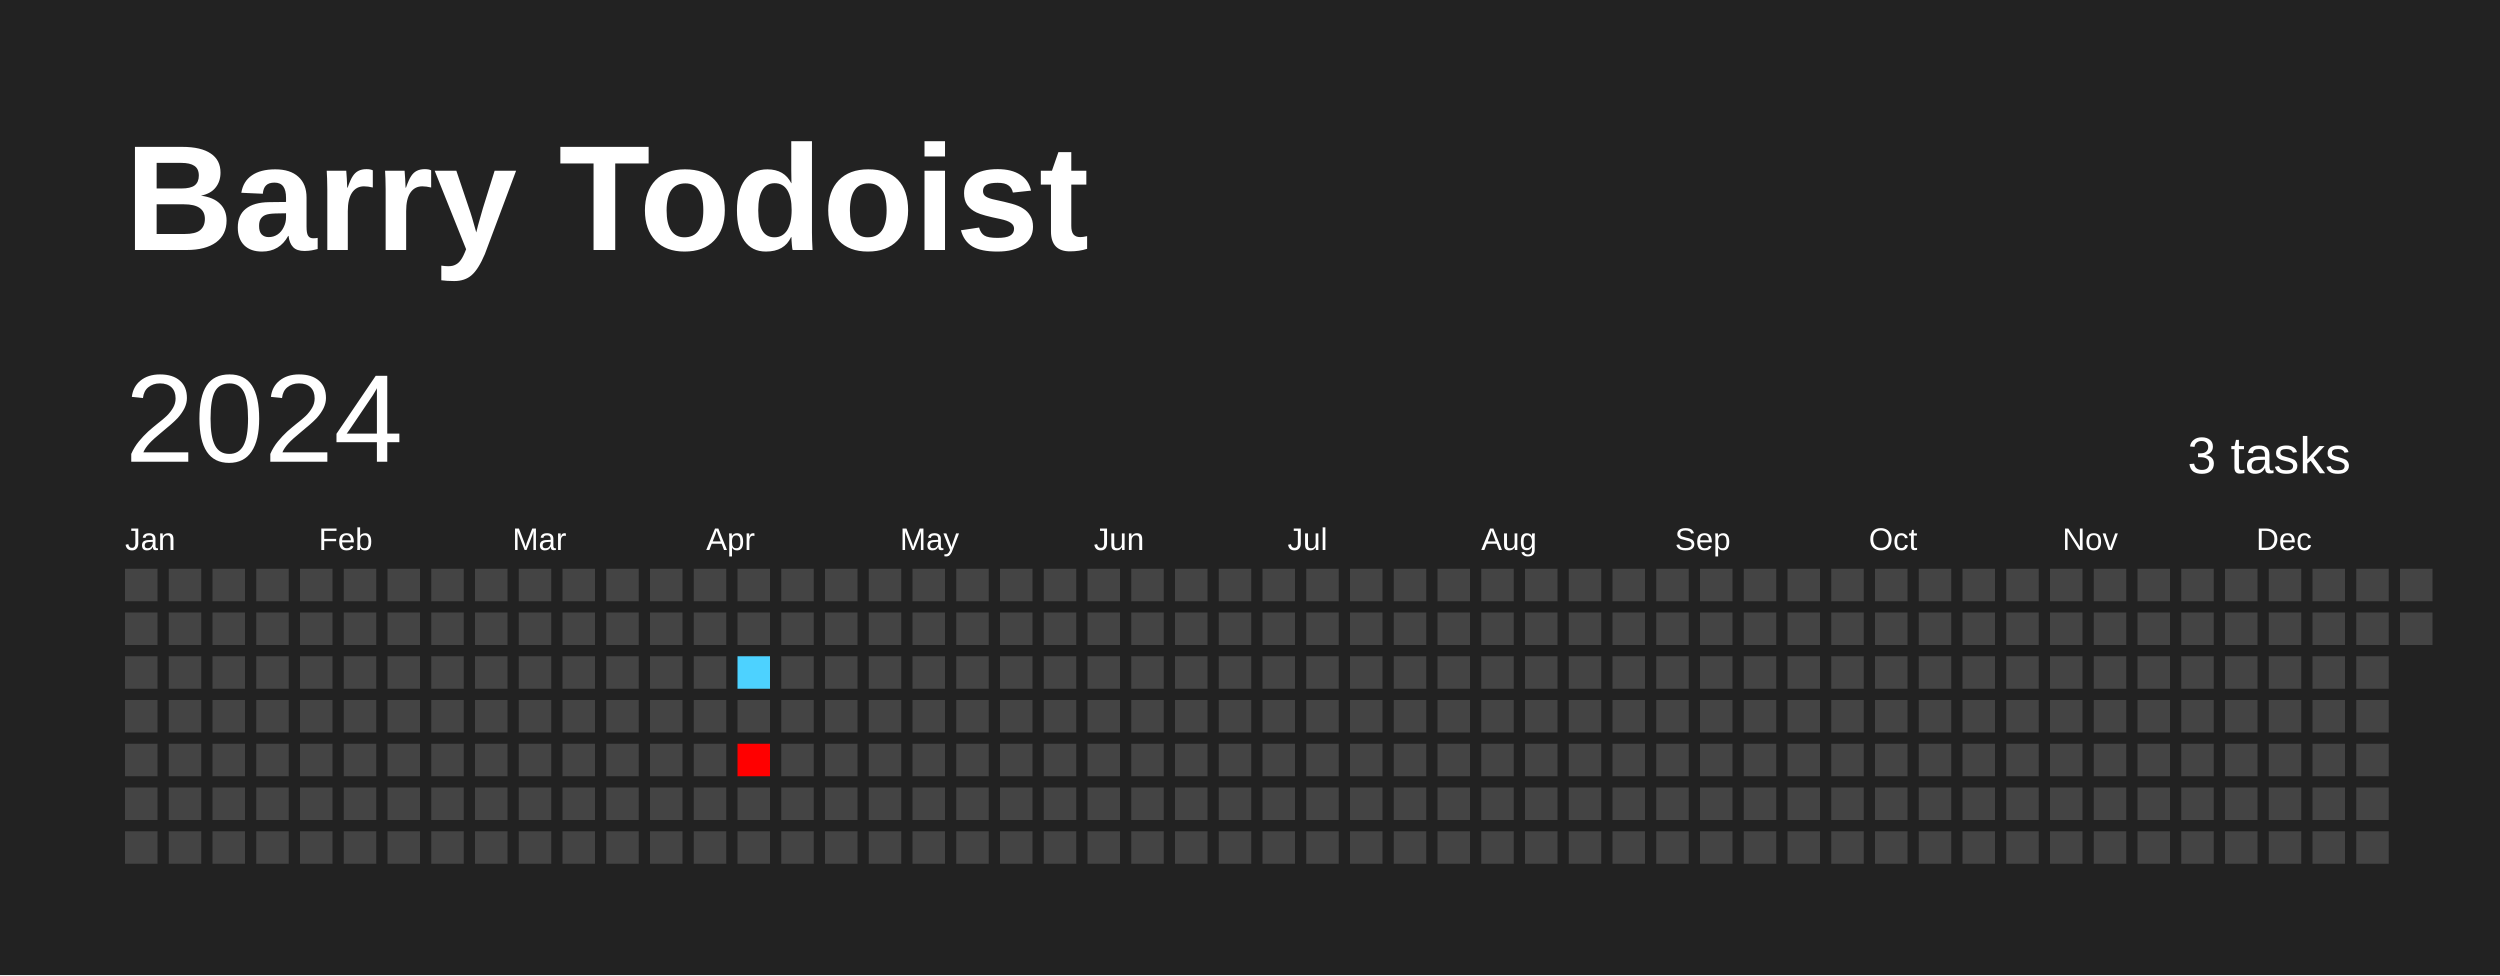
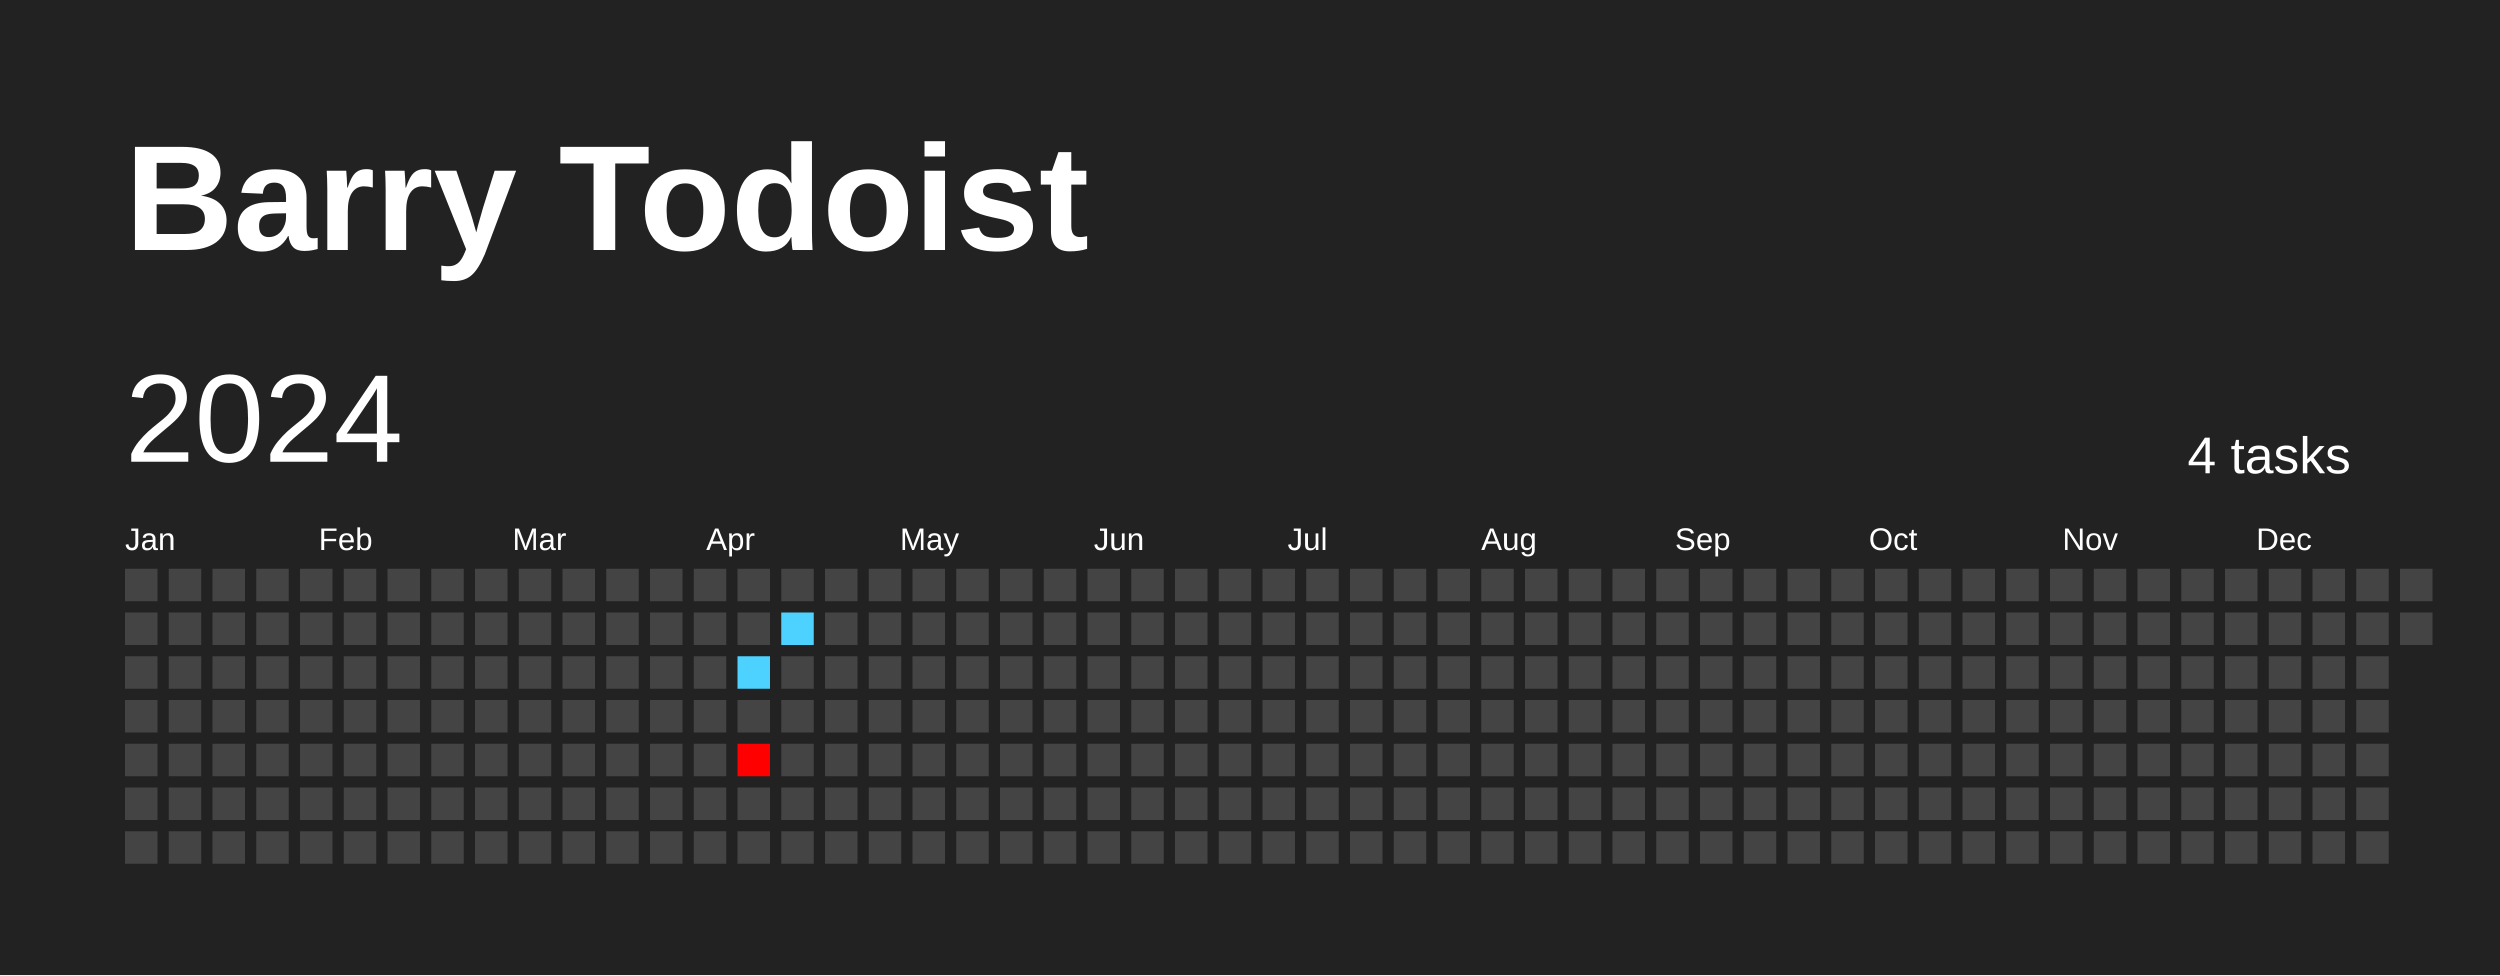
<svg xmlns="http://www.w3.org/2000/svg" baseProfile="full" height="78mm" version="1.1" viewBox="0,0,200,78" width="200mm">
  <defs />
  <rect fill="#222222" height="78" width="200" x="0" y="0" />
  <text fill="#FFFFFF" style="font-size:12px; font-family:Arial; font-weight:bold;" x="10" y="20">Barry Todoist</text>
  <text dominant-baseline="hanging" fill="#FFFFFF" style="font-size:10.0px; font-family:Arial;" x="10" y="30">2024</text>
-   <text dominant-baseline="hanging" fill="#FFFFFF" style="font-size:4.125px; font-family:Arial;" x="175" y="35">3 tasks</text>
+   <text dominant-baseline="hanging" fill="#FFFFFF" style="font-size:4.125px; font-family:Arial;" x="175" y="35">4 tasks</text>
  <text fill="#FFFFFF" style="font-size:2.5px; font-family:Arial" x="10.0" y="44">Jan</text>
  <text fill="#FFFFFF" style="font-size:2.5px; font-family:Arial" x="25.5" y="44">Feb</text>
  <text fill="#FFFFFF" style="font-size:2.5px; font-family:Arial" x="41.0" y="44">Mar</text>
  <text fill="#FFFFFF" style="font-size:2.5px; font-family:Arial" x="56.5" y="44">Apr</text>
  <text fill="#FFFFFF" style="font-size:2.5px; font-family:Arial" x="72.0" y="44">May</text>
  <text fill="#FFFFFF" style="font-size:2.5px; font-family:Arial" x="87.5" y="44">Jun</text>
  <text fill="#FFFFFF" style="font-size:2.5px; font-family:Arial" x="103.0" y="44">Jul</text>
  <text fill="#FFFFFF" style="font-size:2.5px; font-family:Arial" x="118.5" y="44">Aug</text>
  <text fill="#FFFFFF" style="font-size:2.5px; font-family:Arial" x="134.0" y="44">Sep</text>
  <text fill="#FFFFFF" style="font-size:2.5px; font-family:Arial" x="149.5" y="44">Oct</text>
  <text fill="#FFFFFF" style="font-size:2.5px; font-family:Arial" x="165.0" y="44">Nov</text>
  <text fill="#FFFFFF" style="font-size:2.5px; font-family:Arial" x="180.5" y="44">Dec</text>
  <rect fill="#444444" height="2.6" width="2.6" x="10.0" y="45.5" />
  <rect fill="#444444" height="2.6" width="2.6" x="10.0" y="49.0" />
  <rect fill="#444444" height="2.6" width="2.6" x="10.0" y="52.5" />
  <rect fill="#444444" height="2.6" width="2.6" x="10.0" y="56.0" />
  <rect fill="#444444" height="2.6" width="2.6" x="10.0" y="59.5" />
  <rect fill="#444444" height="2.6" width="2.6" x="10.0" y="63.0" />
  <rect fill="#444444" height="2.6" width="2.6" x="10.0" y="66.5" />
  <rect fill="#444444" height="2.6" width="2.6" x="13.5" y="45.5" />
  <rect fill="#444444" height="2.6" width="2.6" x="13.5" y="49.0" />
  <rect fill="#444444" height="2.6" width="2.6" x="13.5" y="52.5" />
  <rect fill="#444444" height="2.6" width="2.6" x="13.5" y="56.0" />
  <rect fill="#444444" height="2.6" width="2.6" x="13.5" y="59.5" />
  <rect fill="#444444" height="2.6" width="2.6" x="13.5" y="63.0" />
  <rect fill="#444444" height="2.6" width="2.6" x="13.5" y="66.5" />
  <rect fill="#444444" height="2.6" width="2.6" x="17.0" y="45.5" />
  <rect fill="#444444" height="2.6" width="2.6" x="17.0" y="49.0" />
  <rect fill="#444444" height="2.6" width="2.6" x="17.0" y="52.5" />
  <rect fill="#444444" height="2.6" width="2.6" x="17.0" y="56.0" />
  <rect fill="#444444" height="2.6" width="2.6" x="17.0" y="59.5" />
  <rect fill="#444444" height="2.6" width="2.6" x="17.0" y="63.0" />
  <rect fill="#444444" height="2.6" width="2.6" x="17.0" y="66.5" />
  <rect fill="#444444" height="2.6" width="2.6" x="20.5" y="45.5" />
  <rect fill="#444444" height="2.6" width="2.6" x="20.5" y="49.0" />
  <rect fill="#444444" height="2.6" width="2.6" x="20.5" y="52.5" />
  <rect fill="#444444" height="2.6" width="2.6" x="20.5" y="56.0" />
  <rect fill="#444444" height="2.6" width="2.6" x="20.5" y="59.5" />
  <rect fill="#444444" height="2.6" width="2.6" x="20.5" y="63.0" />
  <rect fill="#444444" height="2.6" width="2.6" x="20.5" y="66.5" />
  <rect fill="#444444" height="2.6" width="2.6" x="24.0" y="45.5" />
  <rect fill="#444444" height="2.6" width="2.6" x="24.0" y="49.0" />
  <rect fill="#444444" height="2.6" width="2.6" x="24.0" y="52.5" />
  <rect fill="#444444" height="2.6" width="2.6" x="24.0" y="56.0" />
  <rect fill="#444444" height="2.6" width="2.6" x="24.0" y="59.5" />
  <rect fill="#444444" height="2.6" width="2.6" x="24.0" y="63.0" />
  <rect fill="#444444" height="2.6" width="2.6" x="24.0" y="66.5" />
  <rect fill="#444444" height="2.6" width="2.6" x="27.5" y="45.5" />
  <rect fill="#444444" height="2.6" width="2.6" x="27.5" y="49.0" />
  <rect fill="#444444" height="2.6" width="2.6" x="27.5" y="52.5" />
  <rect fill="#444444" height="2.6" width="2.6" x="27.5" y="56.0" />
  <rect fill="#444444" height="2.6" width="2.6" x="27.5" y="59.5" />
  <rect fill="#444444" height="2.6" width="2.6" x="27.5" y="63.0" />
  <rect fill="#444444" height="2.6" width="2.6" x="27.5" y="66.5" />
  <rect fill="#444444" height="2.6" width="2.6" x="31.0" y="45.5" />
  <rect fill="#444444" height="2.6" width="2.6" x="31.0" y="49.0" />
  <rect fill="#444444" height="2.6" width="2.6" x="31.0" y="52.5" />
  <rect fill="#444444" height="2.6" width="2.6" x="31.0" y="56.0" />
  <rect fill="#444444" height="2.6" width="2.6" x="31.0" y="59.5" />
  <rect fill="#444444" height="2.6" width="2.6" x="31.0" y="63.0" />
  <rect fill="#444444" height="2.6" width="2.6" x="31.0" y="66.5" />
  <rect fill="#444444" height="2.6" width="2.6" x="34.5" y="45.5" />
  <rect fill="#444444" height="2.6" width="2.6" x="34.5" y="49.0" />
  <rect fill="#444444" height="2.6" width="2.6" x="34.5" y="52.5" />
  <rect fill="#444444" height="2.6" width="2.6" x="34.5" y="56.0" />
  <rect fill="#444444" height="2.6" width="2.6" x="34.5" y="59.5" />
  <rect fill="#444444" height="2.6" width="2.6" x="34.5" y="63.0" />
  <rect fill="#444444" height="2.6" width="2.6" x="34.5" y="66.5" />
  <rect fill="#444444" height="2.6" width="2.6" x="38.0" y="45.5" />
  <rect fill="#444444" height="2.6" width="2.6" x="38.0" y="49.0" />
  <rect fill="#444444" height="2.6" width="2.6" x="38.0" y="52.5" />
  <rect fill="#444444" height="2.6" width="2.6" x="38.0" y="56.0" />
  <rect fill="#444444" height="2.6" width="2.6" x="38.0" y="59.5" />
  <rect fill="#444444" height="2.6" width="2.6" x="38.0" y="63.0" />
  <rect fill="#444444" height="2.6" width="2.6" x="38.0" y="66.5" />
  <rect fill="#444444" height="2.6" width="2.6" x="41.5" y="45.5" />
  <rect fill="#444444" height="2.6" width="2.6" x="41.5" y="49.0" />
  <rect fill="#444444" height="2.6" width="2.6" x="41.5" y="52.5" />
  <rect fill="#444444" height="2.6" width="2.6" x="41.5" y="56.0" />
  <rect fill="#444444" height="2.6" width="2.6" x="41.5" y="59.5" />
  <rect fill="#444444" height="2.6" width="2.6" x="41.5" y="63.0" />
  <rect fill="#444444" height="2.6" width="2.6" x="41.5" y="66.5" />
  <rect fill="#444444" height="2.6" width="2.6" x="45.0" y="45.5" />
  <rect fill="#444444" height="2.6" width="2.6" x="45.0" y="49.0" />
  <rect fill="#444444" height="2.6" width="2.6" x="45.0" y="52.5" />
  <rect fill="#444444" height="2.6" width="2.6" x="45.0" y="56.0" />
  <rect fill="#444444" height="2.6" width="2.6" x="45.0" y="59.5" />
  <rect fill="#444444" height="2.6" width="2.6" x="45.0" y="63.0" />
  <rect fill="#444444" height="2.6" width="2.6" x="45.0" y="66.5" />
  <rect fill="#444444" height="2.6" width="2.6" x="48.5" y="45.5" />
  <rect fill="#444444" height="2.6" width="2.6" x="48.5" y="49.0" />
  <rect fill="#444444" height="2.6" width="2.6" x="48.5" y="52.5" />
  <rect fill="#444444" height="2.6" width="2.6" x="48.5" y="56.0" />
  <rect fill="#444444" height="2.6" width="2.6" x="48.5" y="59.5" />
  <rect fill="#444444" height="2.6" width="2.6" x="48.5" y="63.0" />
  <rect fill="#444444" height="2.6" width="2.6" x="48.5" y="66.5" />
  <rect fill="#444444" height="2.6" width="2.6" x="52.0" y="45.5" />
  <rect fill="#444444" height="2.6" width="2.6" x="52.0" y="49.0" />
  <rect fill="#444444" height="2.6" width="2.6" x="52.0" y="52.5" />
  <rect fill="#444444" height="2.6" width="2.6" x="52.0" y="56.0" />
  <rect fill="#444444" height="2.6" width="2.6" x="52.0" y="59.5" />
  <rect fill="#444444" height="2.6" width="2.6" x="52.0" y="63.0" />
  <rect fill="#444444" height="2.6" width="2.6" x="52.0" y="66.5" />
  <rect fill="#444444" height="2.6" width="2.6" x="55.5" y="45.5" />
  <rect fill="#444444" height="2.6" width="2.6" x="55.5" y="49.0" />
  <rect fill="#444444" height="2.6" width="2.6" x="55.5" y="52.5" />
  <rect fill="#444444" height="2.6" width="2.6" x="55.5" y="56.0" />
  <rect fill="#444444" height="2.6" width="2.6" x="55.5" y="59.5" />
  <rect fill="#444444" height="2.6" width="2.6" x="55.5" y="63.0" />
  <rect fill="#444444" height="2.6" width="2.6" x="55.5" y="66.5" />
  <rect fill="#444444" height="2.6" width="2.6" x="59.0" y="45.5" />
  <rect fill="#444444" height="2.6" width="2.6" x="59.0" y="49.0" />
  <rect fill="#4dd2ff" height="2.6" width="2.6" x="59.0" y="52.5" />
  <rect fill="#444444" height="2.6" width="2.6" x="59.0" y="56.0" />
  <rect fill="#ff0000" height="2.6" width="2.6" x="59.0" y="59.5" />
  <rect fill="#444444" height="2.6" width="2.6" x="59.0" y="63.0" />
  <rect fill="#444444" height="2.6" width="2.6" x="59.0" y="66.5" />
  <rect fill="#444444" height="2.6" width="2.6" x="62.5" y="45.5" />
-   <rect fill="#444444" height="2.6" width="2.6" x="62.5" y="49.0" />
+   <rect fill="#4dd2ff" height="2.6" width="2.6" x="62.5" y="49.0" />
  <rect fill="#444444" height="2.6" width="2.6" x="62.5" y="52.5" />
  <rect fill="#444444" height="2.6" width="2.6" x="62.5" y="56.0" />
  <rect fill="#444444" height="2.6" width="2.6" x="62.5" y="59.5" />
  <rect fill="#444444" height="2.6" width="2.6" x="62.5" y="63.0" />
  <rect fill="#444444" height="2.6" width="2.6" x="62.5" y="66.5" />
  <rect fill="#444444" height="2.6" width="2.6" x="66.0" y="45.5" />
  <rect fill="#444444" height="2.6" width="2.6" x="66.0" y="49.0" />
  <rect fill="#444444" height="2.6" width="2.6" x="66.0" y="52.5" />
  <rect fill="#444444" height="2.6" width="2.6" x="66.0" y="56.0" />
  <rect fill="#444444" height="2.6" width="2.6" x="66.0" y="59.5" />
  <rect fill="#444444" height="2.6" width="2.6" x="66.0" y="63.0" />
  <rect fill="#444444" height="2.6" width="2.6" x="66.0" y="66.5" />
  <rect fill="#444444" height="2.6" width="2.6" x="69.5" y="45.5" />
  <rect fill="#444444" height="2.6" width="2.6" x="69.5" y="49.0" />
  <rect fill="#444444" height="2.6" width="2.6" x="69.5" y="52.5" />
  <rect fill="#444444" height="2.6" width="2.6" x="69.5" y="56.0" />
  <rect fill="#444444" height="2.6" width="2.6" x="69.5" y="59.5" />
  <rect fill="#444444" height="2.6" width="2.6" x="69.5" y="63.0" />
  <rect fill="#444444" height="2.6" width="2.6" x="69.5" y="66.5" />
  <rect fill="#444444" height="2.6" width="2.6" x="73.0" y="45.5" />
  <rect fill="#444444" height="2.6" width="2.6" x="73.0" y="49.0" />
  <rect fill="#444444" height="2.6" width="2.6" x="73.0" y="52.5" />
  <rect fill="#444444" height="2.6" width="2.6" x="73.0" y="56.0" />
  <rect fill="#444444" height="2.6" width="2.6" x="73.0" y="59.5" />
  <rect fill="#444444" height="2.6" width="2.6" x="73.0" y="63.0" />
  <rect fill="#444444" height="2.6" width="2.6" x="73.0" y="66.5" />
  <rect fill="#444444" height="2.6" width="2.6" x="76.5" y="45.5" />
  <rect fill="#444444" height="2.6" width="2.6" x="76.5" y="49.0" />
  <rect fill="#444444" height="2.6" width="2.6" x="76.5" y="52.5" />
  <rect fill="#444444" height="2.6" width="2.6" x="76.5" y="56.0" />
  <rect fill="#444444" height="2.6" width="2.6" x="76.5" y="59.5" />
  <rect fill="#444444" height="2.6" width="2.6" x="76.5" y="63.0" />
  <rect fill="#444444" height="2.6" width="2.6" x="76.5" y="66.5" />
  <rect fill="#444444" height="2.6" width="2.6" x="80.0" y="45.5" />
  <rect fill="#444444" height="2.6" width="2.6" x="80.0" y="49.0" />
  <rect fill="#444444" height="2.6" width="2.6" x="80.0" y="52.5" />
  <rect fill="#444444" height="2.6" width="2.6" x="80.0" y="56.0" />
  <rect fill="#444444" height="2.6" width="2.6" x="80.0" y="59.5" />
  <rect fill="#444444" height="2.6" width="2.6" x="80.0" y="63.0" />
  <rect fill="#444444" height="2.6" width="2.6" x="80.0" y="66.5" />
  <rect fill="#444444" height="2.6" width="2.6" x="83.5" y="45.5" />
  <rect fill="#444444" height="2.6" width="2.6" x="83.5" y="49.0" />
  <rect fill="#444444" height="2.6" width="2.6" x="83.5" y="52.5" />
  <rect fill="#444444" height="2.6" width="2.6" x="83.5" y="56.0" />
  <rect fill="#444444" height="2.6" width="2.6" x="83.5" y="59.5" />
  <rect fill="#444444" height="2.6" width="2.6" x="83.5" y="63.0" />
  <rect fill="#444444" height="2.6" width="2.6" x="83.5" y="66.5" />
  <rect fill="#444444" height="2.6" width="2.6" x="87.0" y="45.5" />
  <rect fill="#444444" height="2.6" width="2.6" x="87.0" y="49.0" />
  <rect fill="#444444" height="2.6" width="2.6" x="87.0" y="52.5" />
  <rect fill="#444444" height="2.6" width="2.6" x="87.0" y="56.0" />
  <rect fill="#444444" height="2.6" width="2.6" x="87.0" y="59.5" />
  <rect fill="#444444" height="2.6" width="2.6" x="87.0" y="63.0" />
  <rect fill="#444444" height="2.6" width="2.6" x="87.0" y="66.5" />
  <rect fill="#444444" height="2.6" width="2.6" x="90.5" y="45.5" />
  <rect fill="#444444" height="2.6" width="2.6" x="90.5" y="49.0" />
  <rect fill="#444444" height="2.6" width="2.6" x="90.5" y="52.5" />
  <rect fill="#444444" height="2.6" width="2.6" x="90.5" y="56.0" />
  <rect fill="#444444" height="2.6" width="2.6" x="90.5" y="59.5" />
  <rect fill="#444444" height="2.6" width="2.6" x="90.5" y="63.0" />
  <rect fill="#444444" height="2.6" width="2.6" x="90.5" y="66.5" />
  <rect fill="#444444" height="2.6" width="2.6" x="94.0" y="45.5" />
  <rect fill="#444444" height="2.6" width="2.6" x="94.0" y="49.0" />
  <rect fill="#444444" height="2.6" width="2.6" x="94.0" y="52.5" />
  <rect fill="#444444" height="2.6" width="2.6" x="94.0" y="56.0" />
  <rect fill="#444444" height="2.6" width="2.6" x="94.0" y="59.5" />
  <rect fill="#444444" height="2.6" width="2.6" x="94.0" y="63.0" />
  <rect fill="#444444" height="2.6" width="2.6" x="94.0" y="66.5" />
  <rect fill="#444444" height="2.6" width="2.6" x="97.5" y="45.5" />
  <rect fill="#444444" height="2.6" width="2.6" x="97.5" y="49.0" />
  <rect fill="#444444" height="2.6" width="2.6" x="97.5" y="52.5" />
  <rect fill="#444444" height="2.6" width="2.6" x="97.5" y="56.0" />
  <rect fill="#444444" height="2.6" width="2.6" x="97.5" y="59.5" />
  <rect fill="#444444" height="2.6" width="2.6" x="97.5" y="63.0" />
  <rect fill="#444444" height="2.6" width="2.6" x="97.5" y="66.5" />
  <rect fill="#444444" height="2.6" width="2.6" x="101.0" y="45.5" />
  <rect fill="#444444" height="2.6" width="2.6" x="101.0" y="49.0" />
  <rect fill="#444444" height="2.6" width="2.6" x="101.0" y="52.5" />
  <rect fill="#444444" height="2.6" width="2.6" x="101.0" y="56.0" />
  <rect fill="#444444" height="2.6" width="2.6" x="101.0" y="59.5" />
  <rect fill="#444444" height="2.6" width="2.6" x="101.0" y="63.0" />
  <rect fill="#444444" height="2.6" width="2.6" x="101.0" y="66.5" />
  <rect fill="#444444" height="2.6" width="2.6" x="104.5" y="45.5" />
  <rect fill="#444444" height="2.6" width="2.6" x="104.5" y="49.0" />
  <rect fill="#444444" height="2.6" width="2.6" x="104.5" y="52.5" />
  <rect fill="#444444" height="2.6" width="2.6" x="104.5" y="56.0" />
  <rect fill="#444444" height="2.6" width="2.6" x="104.5" y="59.5" />
  <rect fill="#444444" height="2.6" width="2.6" x="104.5" y="63.0" />
  <rect fill="#444444" height="2.6" width="2.6" x="104.5" y="66.5" />
  <rect fill="#444444" height="2.6" width="2.6" x="108.0" y="45.5" />
  <rect fill="#444444" height="2.6" width="2.6" x="108.0" y="49.0" />
  <rect fill="#444444" height="2.6" width="2.6" x="108.0" y="52.5" />
  <rect fill="#444444" height="2.6" width="2.6" x="108.0" y="56.0" />
  <rect fill="#444444" height="2.6" width="2.6" x="108.0" y="59.5" />
  <rect fill="#444444" height="2.6" width="2.6" x="108.0" y="63.0" />
  <rect fill="#444444" height="2.6" width="2.6" x="108.0" y="66.5" />
  <rect fill="#444444" height="2.6" width="2.6" x="111.5" y="45.5" />
  <rect fill="#444444" height="2.6" width="2.6" x="111.5" y="49.0" />
  <rect fill="#444444" height="2.6" width="2.6" x="111.5" y="52.5" />
  <rect fill="#444444" height="2.6" width="2.6" x="111.5" y="56.0" />
  <rect fill="#444444" height="2.6" width="2.6" x="111.5" y="59.5" />
  <rect fill="#444444" height="2.6" width="2.6" x="111.5" y="63.0" />
  <rect fill="#444444" height="2.6" width="2.6" x="111.5" y="66.5" />
  <rect fill="#444444" height="2.6" width="2.6" x="115.0" y="45.5" />
  <rect fill="#444444" height="2.6" width="2.6" x="115.0" y="49.0" />
  <rect fill="#444444" height="2.6" width="2.6" x="115.0" y="52.5" />
  <rect fill="#444444" height="2.6" width="2.6" x="115.0" y="56.0" />
  <rect fill="#444444" height="2.6" width="2.6" x="115.0" y="59.5" />
  <rect fill="#444444" height="2.6" width="2.6" x="115.0" y="63.0" />
  <rect fill="#444444" height="2.6" width="2.6" x="115.0" y="66.5" />
  <rect fill="#444444" height="2.6" width="2.6" x="118.5" y="45.5" />
  <rect fill="#444444" height="2.6" width="2.6" x="118.5" y="49.0" />
  <rect fill="#444444" height="2.6" width="2.6" x="118.5" y="52.5" />
  <rect fill="#444444" height="2.6" width="2.6" x="118.5" y="56.0" />
  <rect fill="#444444" height="2.6" width="2.6" x="118.5" y="59.5" />
  <rect fill="#444444" height="2.6" width="2.6" x="118.5" y="63.0" />
  <rect fill="#444444" height="2.6" width="2.6" x="118.5" y="66.5" />
  <rect fill="#444444" height="2.6" width="2.6" x="122.0" y="45.5" />
  <rect fill="#444444" height="2.6" width="2.6" x="122.0" y="49.0" />
  <rect fill="#444444" height="2.6" width="2.6" x="122.0" y="52.5" />
  <rect fill="#444444" height="2.6" width="2.6" x="122.0" y="56.0" />
  <rect fill="#444444" height="2.6" width="2.6" x="122.0" y="59.5" />
  <rect fill="#444444" height="2.6" width="2.6" x="122.0" y="63.0" />
  <rect fill="#444444" height="2.6" width="2.6" x="122.0" y="66.5" />
  <rect fill="#444444" height="2.6" width="2.6" x="125.5" y="45.5" />
  <rect fill="#444444" height="2.6" width="2.6" x="125.5" y="49.0" />
  <rect fill="#444444" height="2.6" width="2.6" x="125.5" y="52.5" />
  <rect fill="#444444" height="2.6" width="2.6" x="125.5" y="56.0" />
  <rect fill="#444444" height="2.6" width="2.6" x="125.5" y="59.5" />
  <rect fill="#444444" height="2.6" width="2.6" x="125.5" y="63.0" />
  <rect fill="#444444" height="2.6" width="2.6" x="125.5" y="66.5" />
  <rect fill="#444444" height="2.6" width="2.6" x="129.0" y="45.5" />
  <rect fill="#444444" height="2.6" width="2.6" x="129.0" y="49.0" />
  <rect fill="#444444" height="2.6" width="2.6" x="129.0" y="52.5" />
  <rect fill="#444444" height="2.6" width="2.6" x="129.0" y="56.0" />
  <rect fill="#444444" height="2.6" width="2.6" x="129.0" y="59.5" />
  <rect fill="#444444" height="2.6" width="2.6" x="129.0" y="63.0" />
  <rect fill="#444444" height="2.6" width="2.6" x="129.0" y="66.5" />
  <rect fill="#444444" height="2.6" width="2.6" x="132.5" y="45.5" />
  <rect fill="#444444" height="2.6" width="2.6" x="132.5" y="49.0" />
  <rect fill="#444444" height="2.6" width="2.6" x="132.5" y="52.5" />
  <rect fill="#444444" height="2.6" width="2.6" x="132.5" y="56.0" />
  <rect fill="#444444" height="2.6" width="2.6" x="132.5" y="59.5" />
  <rect fill="#444444" height="2.6" width="2.6" x="132.5" y="63.0" />
  <rect fill="#444444" height="2.6" width="2.6" x="132.5" y="66.5" />
  <rect fill="#444444" height="2.6" width="2.6" x="136.0" y="45.5" />
  <rect fill="#444444" height="2.6" width="2.6" x="136.0" y="49.0" />
  <rect fill="#444444" height="2.6" width="2.6" x="136.0" y="52.5" />
  <rect fill="#444444" height="2.6" width="2.6" x="136.0" y="56.0" />
  <rect fill="#444444" height="2.6" width="2.6" x="136.0" y="59.5" />
  <rect fill="#444444" height="2.6" width="2.6" x="136.0" y="63.0" />
  <rect fill="#444444" height="2.6" width="2.6" x="136.0" y="66.5" />
  <rect fill="#444444" height="2.6" width="2.6" x="139.5" y="45.5" />
  <rect fill="#444444" height="2.6" width="2.6" x="139.5" y="49.0" />
  <rect fill="#444444" height="2.6" width="2.6" x="139.5" y="52.5" />
  <rect fill="#444444" height="2.6" width="2.6" x="139.5" y="56.0" />
  <rect fill="#444444" height="2.6" width="2.6" x="139.5" y="59.5" />
  <rect fill="#444444" height="2.6" width="2.6" x="139.5" y="63.0" />
  <rect fill="#444444" height="2.6" width="2.6" x="139.5" y="66.5" />
  <rect fill="#444444" height="2.6" width="2.6" x="143.0" y="45.5" />
  <rect fill="#444444" height="2.6" width="2.6" x="143.0" y="49.0" />
  <rect fill="#444444" height="2.6" width="2.6" x="143.0" y="52.5" />
  <rect fill="#444444" height="2.6" width="2.6" x="143.0" y="56.0" />
  <rect fill="#444444" height="2.6" width="2.6" x="143.0" y="59.5" />
  <rect fill="#444444" height="2.6" width="2.6" x="143.0" y="63.0" />
  <rect fill="#444444" height="2.6" width="2.6" x="143.0" y="66.5" />
  <rect fill="#444444" height="2.6" width="2.6" x="146.5" y="45.5" />
  <rect fill="#444444" height="2.6" width="2.6" x="146.5" y="49.0" />
  <rect fill="#444444" height="2.6" width="2.6" x="146.5" y="52.5" />
  <rect fill="#444444" height="2.6" width="2.6" x="146.5" y="56.0" />
  <rect fill="#444444" height="2.6" width="2.6" x="146.5" y="59.5" />
  <rect fill="#444444" height="2.6" width="2.6" x="146.5" y="63.0" />
  <rect fill="#444444" height="2.6" width="2.6" x="146.5" y="66.5" />
  <rect fill="#444444" height="2.6" width="2.6" x="150.0" y="45.5" />
  <rect fill="#444444" height="2.6" width="2.6" x="150.0" y="49.0" />
  <rect fill="#444444" height="2.6" width="2.6" x="150.0" y="52.5" />
  <rect fill="#444444" height="2.6" width="2.6" x="150.0" y="56.0" />
  <rect fill="#444444" height="2.6" width="2.6" x="150.0" y="59.5" />
  <rect fill="#444444" height="2.6" width="2.6" x="150.0" y="63.0" />
  <rect fill="#444444" height="2.6" width="2.6" x="150.0" y="66.5" />
  <rect fill="#444444" height="2.6" width="2.6" x="153.5" y="45.5" />
  <rect fill="#444444" height="2.6" width="2.6" x="153.5" y="49.0" />
  <rect fill="#444444" height="2.6" width="2.6" x="153.5" y="52.5" />
  <rect fill="#444444" height="2.6" width="2.6" x="153.5" y="56.0" />
  <rect fill="#444444" height="2.6" width="2.6" x="153.5" y="59.5" />
  <rect fill="#444444" height="2.6" width="2.6" x="153.5" y="63.0" />
  <rect fill="#444444" height="2.6" width="2.6" x="153.5" y="66.5" />
  <rect fill="#444444" height="2.6" width="2.6" x="157.0" y="45.5" />
  <rect fill="#444444" height="2.6" width="2.6" x="157.0" y="49.0" />
  <rect fill="#444444" height="2.6" width="2.6" x="157.0" y="52.5" />
  <rect fill="#444444" height="2.6" width="2.6" x="157.0" y="56.0" />
  <rect fill="#444444" height="2.6" width="2.6" x="157.0" y="59.5" />
  <rect fill="#444444" height="2.6" width="2.6" x="157.0" y="63.0" />
  <rect fill="#444444" height="2.6" width="2.6" x="157.0" y="66.5" />
  <rect fill="#444444" height="2.6" width="2.6" x="160.5" y="45.5" />
  <rect fill="#444444" height="2.6" width="2.6" x="160.5" y="49.0" />
  <rect fill="#444444" height="2.6" width="2.6" x="160.5" y="52.5" />
  <rect fill="#444444" height="2.6" width="2.6" x="160.5" y="56.0" />
  <rect fill="#444444" height="2.6" width="2.6" x="160.5" y="59.5" />
  <rect fill="#444444" height="2.6" width="2.6" x="160.5" y="63.0" />
  <rect fill="#444444" height="2.6" width="2.6" x="160.5" y="66.5" />
  <rect fill="#444444" height="2.6" width="2.6" x="164.0" y="45.5" />
  <rect fill="#444444" height="2.6" width="2.6" x="164.0" y="49.0" />
  <rect fill="#444444" height="2.6" width="2.6" x="164.0" y="52.5" />
  <rect fill="#444444" height="2.6" width="2.6" x="164.0" y="56.0" />
  <rect fill="#444444" height="2.6" width="2.6" x="164.0" y="59.5" />
  <rect fill="#444444" height="2.6" width="2.6" x="164.0" y="63.0" />
  <rect fill="#444444" height="2.6" width="2.6" x="164.0" y="66.5" />
  <rect fill="#444444" height="2.6" width="2.6" x="167.5" y="45.5" />
  <rect fill="#444444" height="2.6" width="2.6" x="167.5" y="49.0" />
  <rect fill="#444444" height="2.6" width="2.6" x="167.5" y="52.5" />
  <rect fill="#444444" height="2.6" width="2.6" x="167.5" y="56.0" />
  <rect fill="#444444" height="2.6" width="2.6" x="167.5" y="59.5" />
  <rect fill="#444444" height="2.6" width="2.6" x="167.5" y="63.0" />
  <rect fill="#444444" height="2.6" width="2.6" x="167.5" y="66.5" />
  <rect fill="#444444" height="2.6" width="2.6" x="171.0" y="45.5" />
  <rect fill="#444444" height="2.6" width="2.6" x="171.0" y="49.0" />
  <rect fill="#444444" height="2.6" width="2.6" x="171.0" y="52.5" />
  <rect fill="#444444" height="2.6" width="2.6" x="171.0" y="56.0" />
  <rect fill="#444444" height="2.6" width="2.6" x="171.0" y="59.5" />
  <rect fill="#444444" height="2.6" width="2.6" x="171.0" y="63.0" />
  <rect fill="#444444" height="2.6" width="2.6" x="171.0" y="66.5" />
  <rect fill="#444444" height="2.6" width="2.6" x="174.5" y="45.5" />
  <rect fill="#444444" height="2.6" width="2.6" x="174.5" y="49.0" />
  <rect fill="#444444" height="2.6" width="2.6" x="174.5" y="52.5" />
  <rect fill="#444444" height="2.6" width="2.6" x="174.5" y="56.0" />
  <rect fill="#444444" height="2.6" width="2.6" x="174.5" y="59.5" />
  <rect fill="#444444" height="2.6" width="2.6" x="174.5" y="63.0" />
  <rect fill="#444444" height="2.6" width="2.6" x="174.5" y="66.5" />
  <rect fill="#444444" height="2.6" width="2.6" x="178.0" y="45.5" />
  <rect fill="#444444" height="2.6" width="2.6" x="178.0" y="49.0" />
  <rect fill="#444444" height="2.6" width="2.6" x="178.0" y="52.5" />
  <rect fill="#444444" height="2.6" width="2.6" x="178.0" y="56.0" />
  <rect fill="#444444" height="2.6" width="2.6" x="178.0" y="59.5" />
  <rect fill="#444444" height="2.6" width="2.6" x="178.0" y="63.0" />
  <rect fill="#444444" height="2.6" width="2.6" x="178.0" y="66.5" />
  <rect fill="#444444" height="2.6" width="2.6" x="181.5" y="45.5" />
  <rect fill="#444444" height="2.6" width="2.6" x="181.5" y="49.0" />
  <rect fill="#444444" height="2.6" width="2.6" x="181.5" y="52.5" />
  <rect fill="#444444" height="2.6" width="2.6" x="181.5" y="56.0" />
  <rect fill="#444444" height="2.6" width="2.6" x="181.5" y="59.5" />
  <rect fill="#444444" height="2.6" width="2.6" x="181.5" y="63.0" />
  <rect fill="#444444" height="2.6" width="2.6" x="181.5" y="66.5" />
  <rect fill="#444444" height="2.6" width="2.6" x="185.0" y="45.5" />
  <rect fill="#444444" height="2.6" width="2.6" x="185.0" y="49.0" />
  <rect fill="#444444" height="2.6" width="2.6" x="185.0" y="52.5" />
  <rect fill="#444444" height="2.6" width="2.6" x="185.0" y="56.0" />
  <rect fill="#444444" height="2.6" width="2.6" x="185.0" y="59.5" />
  <rect fill="#444444" height="2.6" width="2.6" x="185.0" y="63.0" />
  <rect fill="#444444" height="2.6" width="2.6" x="185.0" y="66.5" />
  <rect fill="#444444" height="2.6" width="2.6" x="188.5" y="45.5" />
  <rect fill="#444444" height="2.6" width="2.6" x="188.5" y="49.0" />
  <rect fill="#444444" height="2.6" width="2.6" x="188.5" y="52.5" />
  <rect fill="#444444" height="2.6" width="2.6" x="188.5" y="56.0" />
  <rect fill="#444444" height="2.6" width="2.6" x="188.5" y="59.5" />
  <rect fill="#444444" height="2.6" width="2.6" x="188.5" y="63.0" />
  <rect fill="#444444" height="2.6" width="2.6" x="188.5" y="66.5" />
  <rect fill="#444444" height="2.6" width="2.6" x="192.0" y="45.5" />
  <rect fill="#444444" height="2.6" width="2.6" x="192.0" y="49.0" />
</svg>
